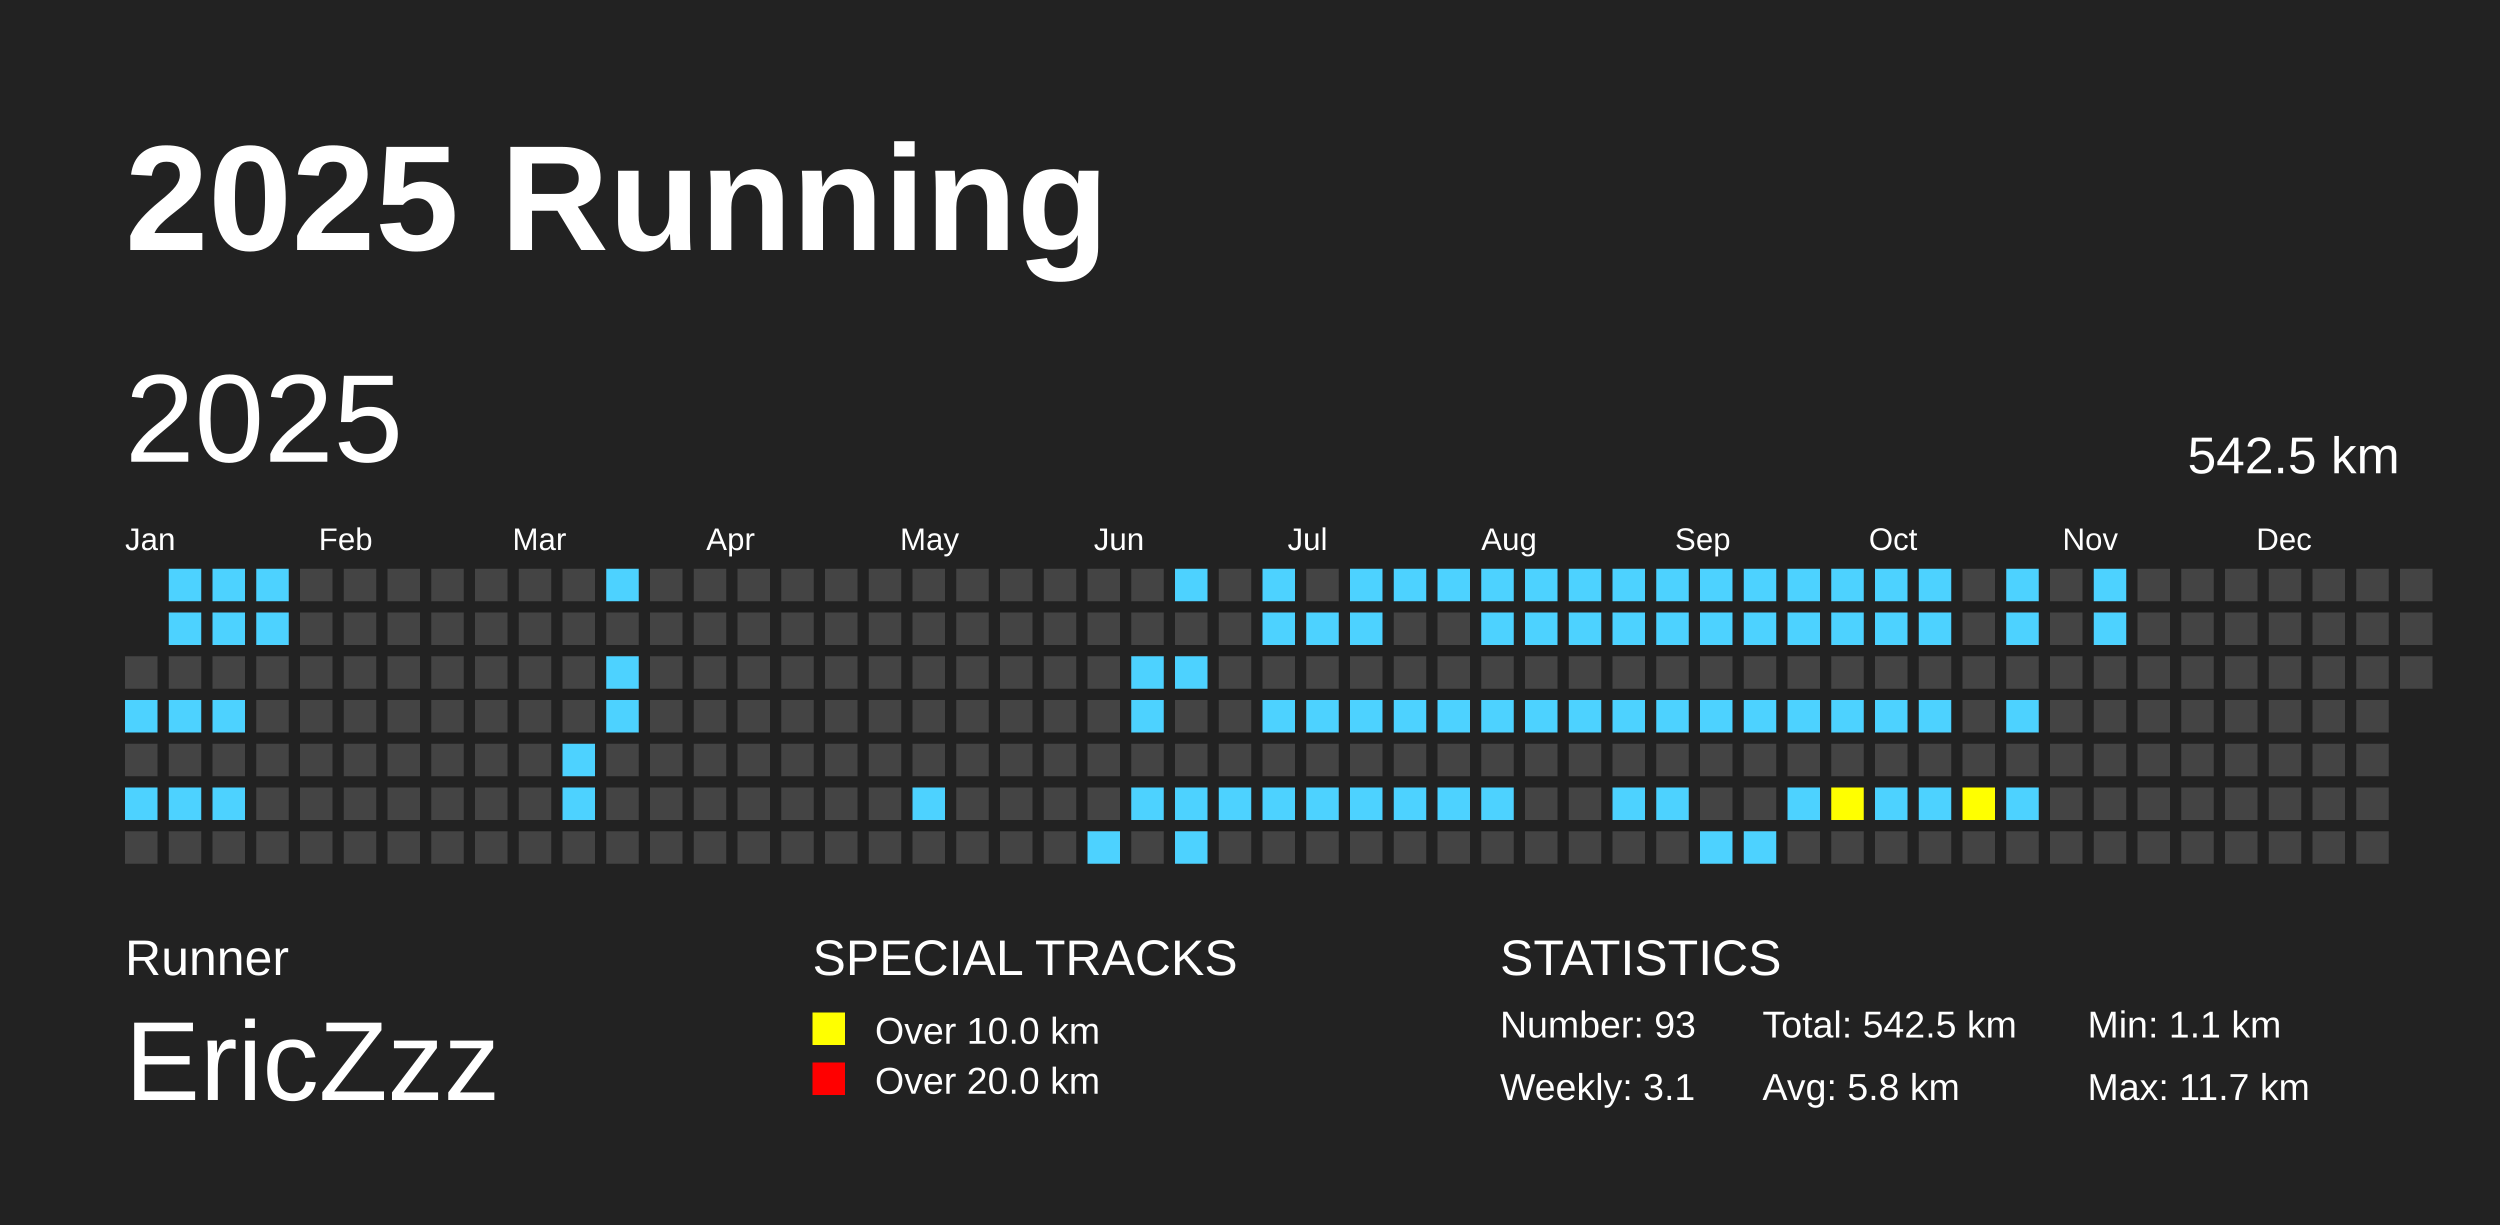
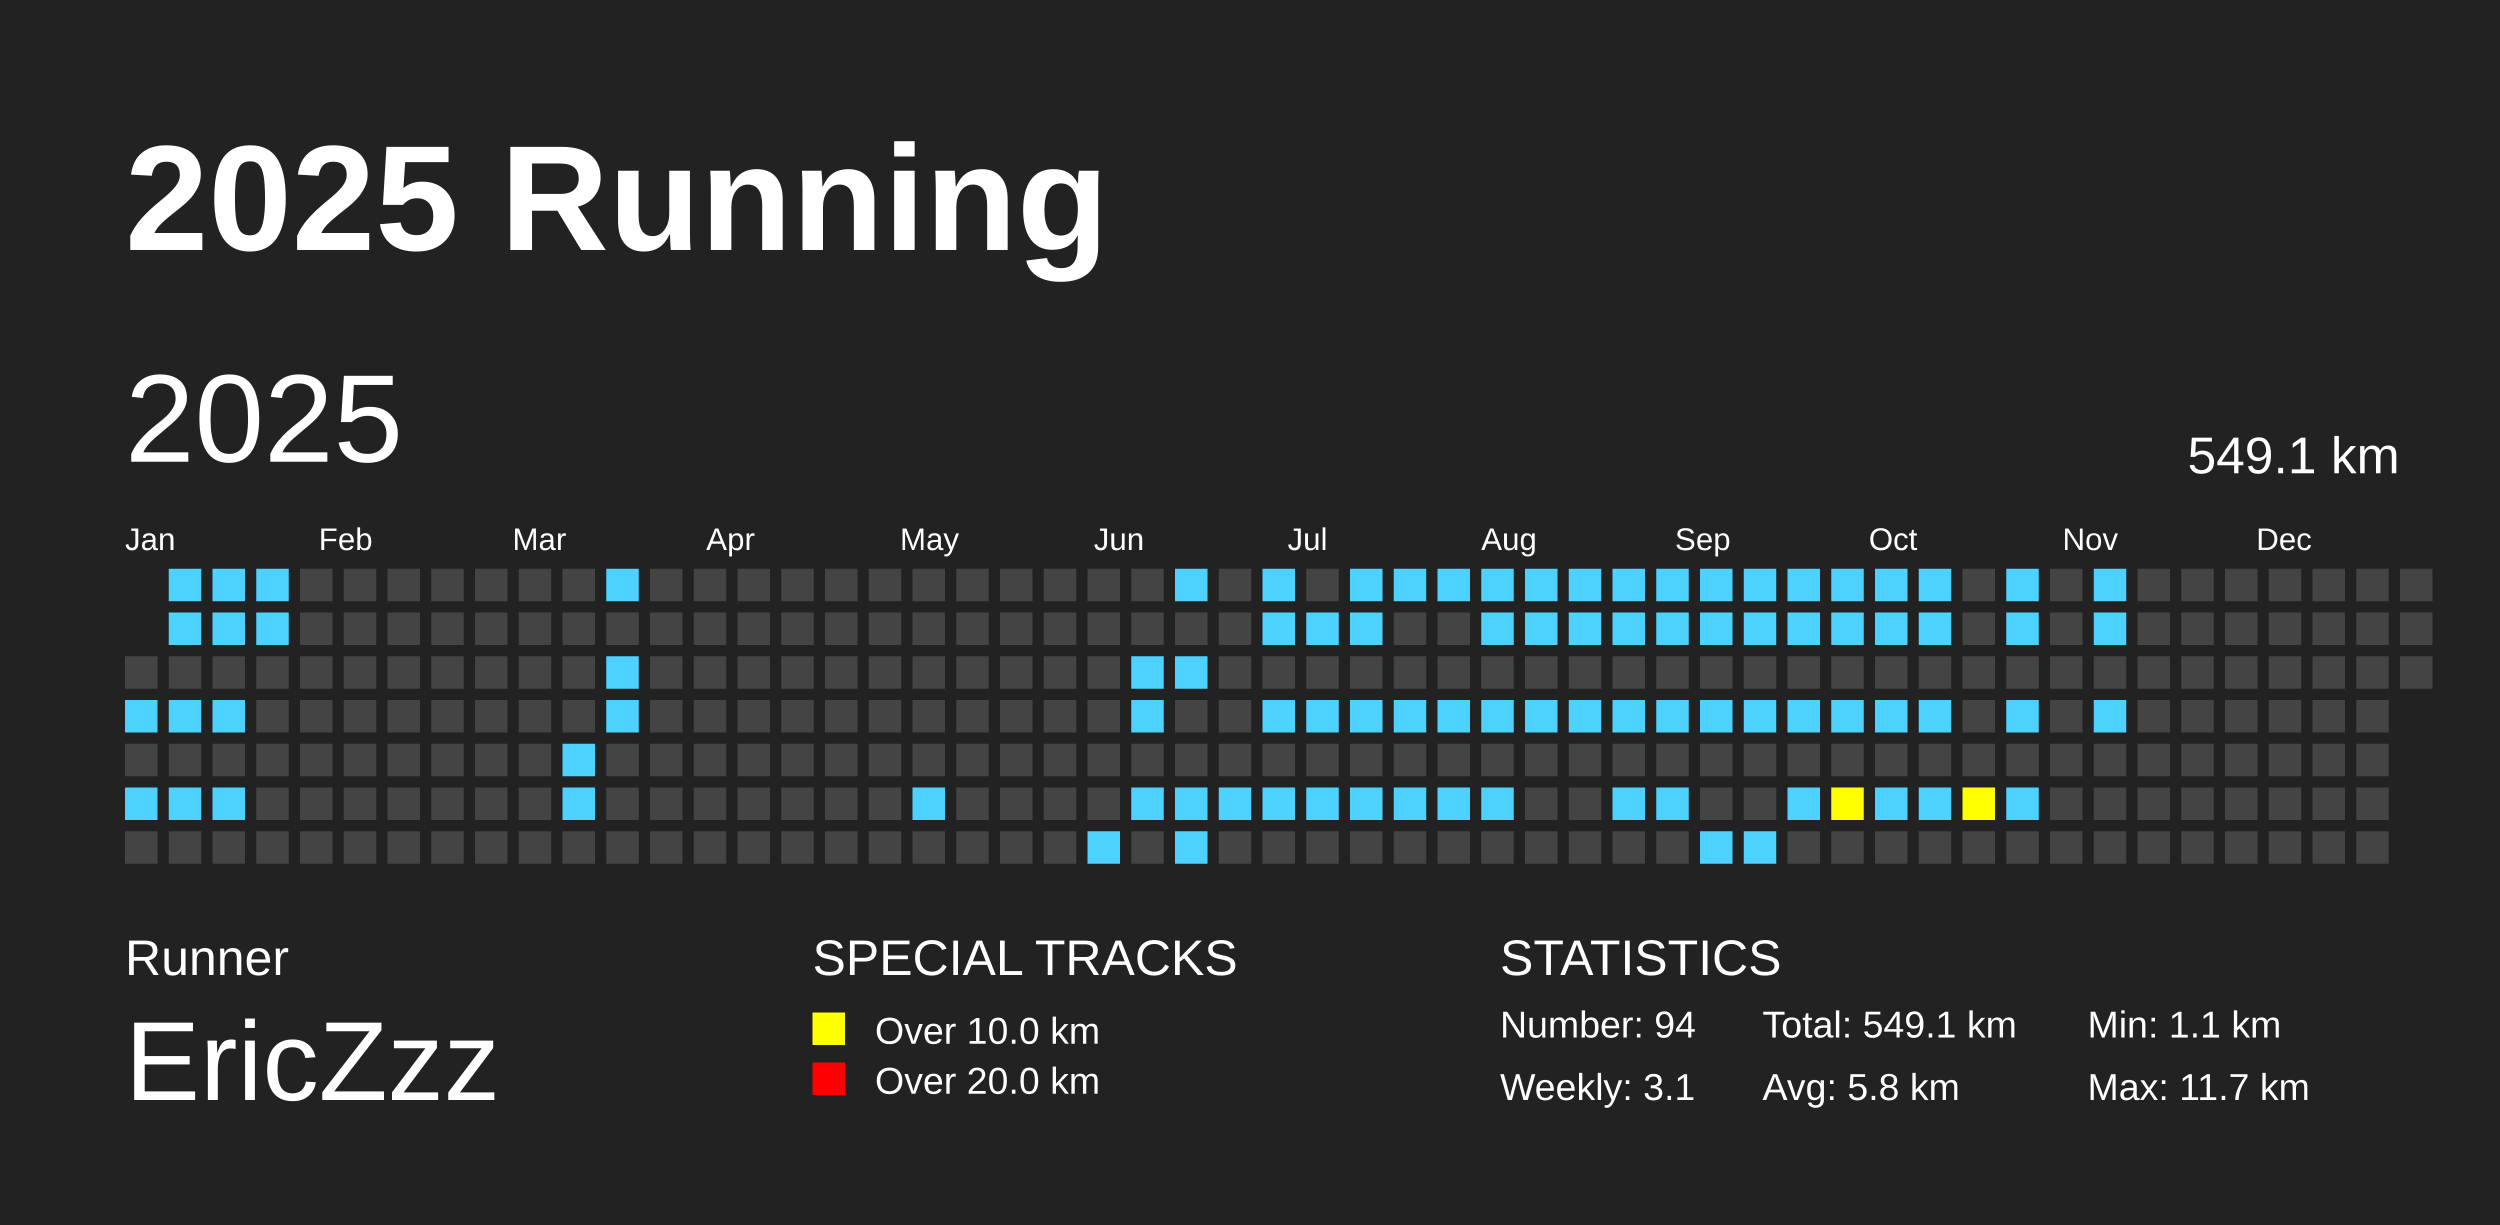
<svg xmlns="http://www.w3.org/2000/svg" baseProfile="full" height="98mm" version="1.1" viewBox="0,0,200,98" width="200mm">
  <defs />
  <rect fill="#222222" height="98" width="200" x="0" y="0" />
  <text fill="#FFFFFF" style="font-size:12px; font-family:Arial; font-weight:bold;" x="10" y="20">2025 Running</text>
  <text fill="#FFFFFF" style="font-size:4px; font-family:Arial" x="10" y="78">Runner</text>
  <text fill="#FFFFFF" style="font-size:9px; font-family:Arial" x="10" y="88">EricZzz</text>
  <text fill="#FFFFFF" style="font-size:4px; font-family:Arial" x="65" y="78">SPECIAL TRACKS</text>
  <rect fill="yellow" height="2.6" width="2.6" x="65" y="81" />
  <text fill="#FFFFFF" style="font-size:3px; font-family:Arial" x="70" y="83.5">Over 10.0 km</text>
  <rect fill="red" height="2.6" width="2.6" x="65" y="85" />
  <text fill="#FFFFFF" style="font-size:3px; font-family:Arial" x="70" y="87.5">Over 20.0 km</text>
  <text fill="#FFFFFF" style="font-size:4px; font-family:Arial" x="120" y="78">STATISTICS</text>
-   <text fill="#FFFFFF" style="font-size:3px; font-family:Arial" x="120" y="83">Number: 93</text>
+   <text fill="#FFFFFF" style="font-size:3px; font-family:Arial" x="120" y="83">Number: 94</text>
  <text fill="#FFFFFF" style="font-size:3px; font-family:Arial" x="120" y="88">Weekly: 3.1</text>
-   <text fill="#FFFFFF" style="font-size:3px; font-family:Arial" x="141" y="83">Total: 542.5 km</text>
+   <text fill="#FFFFFF" style="font-size:3px; font-family:Arial" x="141" y="83">Total: 549.1 km</text>
  <text fill="#FFFFFF" style="font-size:3px; font-family:Arial" x="141" y="88">Avg: 5.8 km</text>
  <text fill="#FFFFFF" style="font-size:3px; font-family:Arial" x="167" y="83">Min: 1.1 km</text>
  <text fill="#FFFFFF" style="font-size:3px; font-family:Arial" x="167" y="88">Max: 11.7 km</text>
  <text dominant-baseline="hanging" fill="#FFFFFF" style="font-size:10.0px; font-family:Arial;" x="10" y="30">2025</text>
-   <text dominant-baseline="hanging" fill="#FFFFFF" style="font-size:4.125px; font-family:Arial;" x="175" y="35">542.5 km</text>
+   <text dominant-baseline="hanging" fill="#FFFFFF" style="font-size:4.125px; font-family:Arial;" x="175" y="35">549.1 km</text>
  <text fill="#FFFFFF" style="font-size:2.5px; font-family:Arial" x="10.0" y="44">Jan</text>
  <text fill="#FFFFFF" style="font-size:2.5px; font-family:Arial" x="25.5" y="44">Feb</text>
  <text fill="#FFFFFF" style="font-size:2.5px; font-family:Arial" x="41.0" y="44">Mar</text>
  <text fill="#FFFFFF" style="font-size:2.5px; font-family:Arial" x="56.5" y="44">Apr</text>
  <text fill="#FFFFFF" style="font-size:2.5px; font-family:Arial" x="72.0" y="44">May</text>
  <text fill="#FFFFFF" style="font-size:2.5px; font-family:Arial" x="87.5" y="44">Jun</text>
  <text fill="#FFFFFF" style="font-size:2.5px; font-family:Arial" x="103.0" y="44">Jul</text>
  <text fill="#FFFFFF" style="font-size:2.5px; font-family:Arial" x="118.5" y="44">Aug</text>
  <text fill="#FFFFFF" style="font-size:2.5px; font-family:Arial" x="134.0" y="44">Sep</text>
  <text fill="#FFFFFF" style="font-size:2.5px; font-family:Arial" x="149.5" y="44">Oct</text>
  <text fill="#FFFFFF" style="font-size:2.5px; font-family:Arial" x="165.0" y="44">Nov</text>
  <text fill="#FFFFFF" style="font-size:2.5px; font-family:Arial" x="180.5" y="44">Dec</text>
  <rect fill="#444444" height="2.6" width="2.6" x="10.0" y="52.5" />
  <rect fill="#4DD2FF" height="2.6" width="2.6" x="10.0" y="56.0" />
  <rect fill="#444444" height="2.6" width="2.6" x="10.0" y="59.5" />
  <rect fill="#4DD2FF" height="2.6" width="2.6" x="10.0" y="63.0" />
  <rect fill="#444444" height="2.6" width="2.6" x="10.0" y="66.5" />
  <rect fill="#4DD2FF" height="2.6" width="2.6" x="13.5" y="45.5" />
  <rect fill="#4DD2FF" height="2.6" width="2.6" x="13.5" y="49.0" />
  <rect fill="#444444" height="2.6" width="2.6" x="13.5" y="52.5" />
  <rect fill="#4DD2FF" height="2.6" width="2.6" x="13.5" y="56.0" />
  <rect fill="#444444" height="2.6" width="2.6" x="13.5" y="59.5" />
  <rect fill="#4DD2FF" height="2.6" width="2.6" x="13.5" y="63.0" />
  <rect fill="#444444" height="2.6" width="2.6" x="13.5" y="66.5" />
  <rect fill="#4DD2FF" height="2.6" width="2.6" x="17.0" y="45.5" />
  <rect fill="#4DD2FF" height="2.6" width="2.6" x="17.0" y="49.0" />
  <rect fill="#444444" height="2.6" width="2.6" x="17.0" y="52.5" />
  <rect fill="#4DD2FF" height="2.6" width="2.6" x="17.0" y="56.0" />
  <rect fill="#444444" height="2.6" width="2.6" x="17.0" y="59.5" />
  <rect fill="#4DD2FF" height="2.6" width="2.6" x="17.0" y="63.0" />
  <rect fill="#444444" height="2.6" width="2.6" x="17.0" y="66.5" />
  <rect fill="#4DD2FF" height="2.6" width="2.6" x="20.5" y="45.5" />
  <rect fill="#4DD2FF" height="2.6" width="2.6" x="20.5" y="49.0" />
  <rect fill="#444444" height="2.6" width="2.6" x="20.5" y="52.5" />
  <rect fill="#444444" height="2.6" width="2.6" x="20.5" y="56.0" />
  <rect fill="#444444" height="2.6" width="2.6" x="20.5" y="59.5" />
  <rect fill="#444444" height="2.6" width="2.6" x="20.5" y="63.0" />
  <rect fill="#444444" height="2.6" width="2.6" x="20.5" y="66.5" />
  <rect fill="#444444" height="2.6" width="2.6" x="24.0" y="45.5" />
  <rect fill="#444444" height="2.6" width="2.6" x="24.0" y="49.0" />
  <rect fill="#444444" height="2.6" width="2.6" x="24.0" y="52.5" />
  <rect fill="#444444" height="2.6" width="2.6" x="24.0" y="56.0" />
  <rect fill="#444444" height="2.6" width="2.6" x="24.0" y="59.5" />
  <rect fill="#444444" height="2.6" width="2.6" x="24.0" y="63.0" />
  <rect fill="#444444" height="2.6" width="2.6" x="24.0" y="66.5" />
  <rect fill="#444444" height="2.6" width="2.6" x="27.5" y="45.5" />
  <rect fill="#444444" height="2.6" width="2.6" x="27.5" y="49.0" />
  <rect fill="#444444" height="2.6" width="2.6" x="27.5" y="52.5" />
  <rect fill="#444444" height="2.6" width="2.6" x="27.5" y="56.0" />
  <rect fill="#444444" height="2.6" width="2.6" x="27.5" y="59.5" />
  <rect fill="#444444" height="2.6" width="2.6" x="27.5" y="63.0" />
  <rect fill="#444444" height="2.6" width="2.6" x="27.5" y="66.5" />
  <rect fill="#444444" height="2.6" width="2.6" x="31.0" y="45.5" />
  <rect fill="#444444" height="2.6" width="2.6" x="31.0" y="49.0" />
  <rect fill="#444444" height="2.6" width="2.6" x="31.0" y="52.5" />
  <rect fill="#444444" height="2.6" width="2.6" x="31.0" y="56.0" />
  <rect fill="#444444" height="2.6" width="2.6" x="31.0" y="59.5" />
  <rect fill="#444444" height="2.6" width="2.6" x="31.0" y="63.0" />
  <rect fill="#444444" height="2.6" width="2.6" x="31.0" y="66.5" />
  <rect fill="#444444" height="2.6" width="2.6" x="34.5" y="45.5" />
  <rect fill="#444444" height="2.6" width="2.6" x="34.5" y="49.0" />
  <rect fill="#444444" height="2.6" width="2.6" x="34.5" y="52.5" />
  <rect fill="#444444" height="2.6" width="2.6" x="34.5" y="56.0" />
  <rect fill="#444444" height="2.6" width="2.6" x="34.5" y="59.5" />
  <rect fill="#444444" height="2.6" width="2.6" x="34.5" y="63.0" />
  <rect fill="#444444" height="2.6" width="2.6" x="34.5" y="66.5" />
  <rect fill="#444444" height="2.6" width="2.6" x="38.0" y="45.5" />
  <rect fill="#444444" height="2.6" width="2.6" x="38.0" y="49.0" />
  <rect fill="#444444" height="2.6" width="2.6" x="38.0" y="52.5" />
  <rect fill="#444444" height="2.6" width="2.6" x="38.0" y="56.0" />
  <rect fill="#444444" height="2.6" width="2.6" x="38.0" y="59.5" />
  <rect fill="#444444" height="2.6" width="2.6" x="38.0" y="63.0" />
  <rect fill="#444444" height="2.6" width="2.6" x="38.0" y="66.5" />
  <rect fill="#444444" height="2.6" width="2.6" x="41.5" y="45.5" />
  <rect fill="#444444" height="2.6" width="2.6" x="41.5" y="49.0" />
  <rect fill="#444444" height="2.6" width="2.6" x="41.5" y="52.5" />
  <rect fill="#444444" height="2.6" width="2.6" x="41.5" y="56.0" />
  <rect fill="#444444" height="2.6" width="2.6" x="41.5" y="59.5" />
  <rect fill="#444444" height="2.6" width="2.6" x="41.5" y="63.0" />
  <rect fill="#444444" height="2.6" width="2.6" x="41.5" y="66.5" />
  <rect fill="#444444" height="2.6" width="2.6" x="45.0" y="45.5" />
  <rect fill="#444444" height="2.6" width="2.6" x="45.0" y="49.0" />
  <rect fill="#444444" height="2.6" width="2.6" x="45.0" y="52.5" />
  <rect fill="#444444" height="2.6" width="2.6" x="45.0" y="56.0" />
  <rect fill="#4DD2FF" height="2.6" width="2.6" x="45.0" y="59.5" />
  <rect fill="#4DD2FF" height="2.6" width="2.6" x="45.0" y="63.0" />
  <rect fill="#444444" height="2.6" width="2.6" x="45.0" y="66.5" />
  <rect fill="#4DD2FF" height="2.6" width="2.6" x="48.5" y="45.5" />
  <rect fill="#444444" height="2.6" width="2.6" x="48.5" y="49.0" />
  <rect fill="#4DD2FF" height="2.6" width="2.6" x="48.5" y="52.5" />
  <rect fill="#4DD2FF" height="2.6" width="2.6" x="48.5" y="56.0" />
  <rect fill="#444444" height="2.6" width="2.6" x="48.5" y="59.5" />
  <rect fill="#444444" height="2.6" width="2.6" x="48.5" y="63.0" />
  <rect fill="#444444" height="2.6" width="2.6" x="48.5" y="66.5" />
  <rect fill="#444444" height="2.6" width="2.6" x="52.0" y="45.5" />
  <rect fill="#444444" height="2.6" width="2.6" x="52.0" y="49.0" />
  <rect fill="#444444" height="2.6" width="2.6" x="52.0" y="52.5" />
  <rect fill="#444444" height="2.6" width="2.6" x="52.0" y="56.0" />
  <rect fill="#444444" height="2.6" width="2.6" x="52.0" y="59.5" />
  <rect fill="#444444" height="2.6" width="2.6" x="52.0" y="63.0" />
  <rect fill="#444444" height="2.6" width="2.6" x="52.0" y="66.5" />
  <rect fill="#444444" height="2.6" width="2.6" x="55.5" y="45.5" />
  <rect fill="#444444" height="2.6" width="2.6" x="55.5" y="49.0" />
  <rect fill="#444444" height="2.6" width="2.6" x="55.5" y="52.5" />
  <rect fill="#444444" height="2.6" width="2.6" x="55.5" y="56.0" />
  <rect fill="#444444" height="2.6" width="2.6" x="55.5" y="59.5" />
  <rect fill="#444444" height="2.6" width="2.6" x="55.5" y="63.0" />
  <rect fill="#444444" height="2.6" width="2.6" x="55.5" y="66.5" />
  <rect fill="#444444" height="2.6" width="2.6" x="59.0" y="45.5" />
  <rect fill="#444444" height="2.6" width="2.6" x="59.0" y="49.0" />
  <rect fill="#444444" height="2.6" width="2.6" x="59.0" y="52.5" />
  <rect fill="#444444" height="2.6" width="2.6" x="59.0" y="56.0" />
  <rect fill="#444444" height="2.6" width="2.6" x="59.0" y="59.5" />
  <rect fill="#444444" height="2.6" width="2.6" x="59.0" y="63.0" />
  <rect fill="#444444" height="2.6" width="2.6" x="59.0" y="66.5" />
  <rect fill="#444444" height="2.6" width="2.6" x="62.5" y="45.5" />
  <rect fill="#444444" height="2.6" width="2.6" x="62.5" y="49.0" />
  <rect fill="#444444" height="2.6" width="2.6" x="62.5" y="52.5" />
  <rect fill="#444444" height="2.6" width="2.6" x="62.5" y="56.0" />
  <rect fill="#444444" height="2.6" width="2.6" x="62.5" y="59.5" />
  <rect fill="#444444" height="2.6" width="2.6" x="62.5" y="63.0" />
  <rect fill="#444444" height="2.6" width="2.6" x="62.5" y="66.5" />
  <rect fill="#444444" height="2.6" width="2.6" x="66.0" y="45.5" />
  <rect fill="#444444" height="2.6" width="2.6" x="66.0" y="49.0" />
  <rect fill="#444444" height="2.6" width="2.6" x="66.0" y="52.5" />
  <rect fill="#444444" height="2.6" width="2.6" x="66.0" y="56.0" />
  <rect fill="#444444" height="2.6" width="2.6" x="66.0" y="59.5" />
  <rect fill="#444444" height="2.6" width="2.6" x="66.0" y="63.0" />
  <rect fill="#444444" height="2.6" width="2.6" x="66.0" y="66.5" />
  <rect fill="#444444" height="2.6" width="2.6" x="69.5" y="45.5" />
  <rect fill="#444444" height="2.6" width="2.6" x="69.5" y="49.0" />
  <rect fill="#444444" height="2.6" width="2.6" x="69.5" y="52.5" />
  <rect fill="#444444" height="2.6" width="2.6" x="69.5" y="56.0" />
  <rect fill="#444444" height="2.6" width="2.6" x="69.5" y="59.5" />
  <rect fill="#444444" height="2.6" width="2.6" x="69.5" y="63.0" />
  <rect fill="#444444" height="2.6" width="2.6" x="69.5" y="66.5" />
  <rect fill="#444444" height="2.6" width="2.6" x="73.0" y="45.5" />
  <rect fill="#444444" height="2.6" width="2.6" x="73.0" y="49.0" />
  <rect fill="#444444" height="2.6" width="2.6" x="73.0" y="52.5" />
  <rect fill="#444444" height="2.6" width="2.6" x="73.0" y="56.0" />
  <rect fill="#444444" height="2.6" width="2.6" x="73.0" y="59.5" />
  <rect fill="#4DD2FF" height="2.6" width="2.6" x="73.0" y="63.0" />
  <rect fill="#444444" height="2.6" width="2.6" x="73.0" y="66.5" />
  <rect fill="#444444" height="2.6" width="2.6" x="76.5" y="45.5" />
  <rect fill="#444444" height="2.6" width="2.6" x="76.5" y="49.0" />
  <rect fill="#444444" height="2.6" width="2.6" x="76.5" y="52.5" />
  <rect fill="#444444" height="2.6" width="2.6" x="76.5" y="56.0" />
  <rect fill="#444444" height="2.6" width="2.6" x="76.5" y="59.5" />
  <rect fill="#444444" height="2.6" width="2.6" x="76.5" y="63.0" />
  <rect fill="#444444" height="2.6" width="2.6" x="76.5" y="66.5" />
  <rect fill="#444444" height="2.6" width="2.6" x="80.0" y="45.5" />
  <rect fill="#444444" height="2.6" width="2.6" x="80.0" y="49.0" />
  <rect fill="#444444" height="2.6" width="2.6" x="80.0" y="52.5" />
  <rect fill="#444444" height="2.6" width="2.6" x="80.0" y="56.0" />
  <rect fill="#444444" height="2.6" width="2.6" x="80.0" y="59.5" />
  <rect fill="#444444" height="2.6" width="2.6" x="80.0" y="63.0" />
  <rect fill="#444444" height="2.6" width="2.6" x="80.0" y="66.5" />
  <rect fill="#444444" height="2.6" width="2.6" x="83.5" y="45.5" />
  <rect fill="#444444" height="2.6" width="2.6" x="83.5" y="49.0" />
  <rect fill="#444444" height="2.6" width="2.6" x="83.5" y="52.5" />
  <rect fill="#444444" height="2.6" width="2.6" x="83.5" y="56.0" />
  <rect fill="#444444" height="2.6" width="2.6" x="83.5" y="59.5" />
  <rect fill="#444444" height="2.6" width="2.6" x="83.5" y="63.0" />
  <rect fill="#444444" height="2.6" width="2.6" x="83.5" y="66.5" />
  <rect fill="#444444" height="2.6" width="2.6" x="87.0" y="45.5" />
  <rect fill="#444444" height="2.6" width="2.6" x="87.0" y="49.0" />
  <rect fill="#444444" height="2.6" width="2.6" x="87.0" y="52.5" />
  <rect fill="#444444" height="2.6" width="2.6" x="87.0" y="56.0" />
  <rect fill="#444444" height="2.6" width="2.6" x="87.0" y="59.5" />
  <rect fill="#444444" height="2.6" width="2.6" x="87.0" y="63.0" />
  <rect fill="#4DD2FF" height="2.6" width="2.6" x="87.0" y="66.5" />
  <rect fill="#444444" height="2.6" width="2.6" x="90.5" y="45.5" />
  <rect fill="#444444" height="2.6" width="2.6" x="90.5" y="49.0" />
  <rect fill="#4DD2FF" height="2.6" width="2.6" x="90.5" y="52.5" />
  <rect fill="#4DD2FF" height="2.6" width="2.6" x="90.5" y="56.0" />
  <rect fill="#444444" height="2.6" width="2.6" x="90.5" y="59.5" />
  <rect fill="#4DD2FF" height="2.6" width="2.6" x="90.5" y="63.0" />
  <rect fill="#444444" height="2.6" width="2.6" x="90.5" y="66.5" />
  <rect fill="#4DD2FF" height="2.6" width="2.6" x="94.0" y="45.5" />
  <rect fill="#444444" height="2.6" width="2.6" x="94.0" y="49.0" />
  <rect fill="#4DD2FF" height="2.6" width="2.6" x="94.0" y="52.5" />
  <rect fill="#444444" height="2.6" width="2.6" x="94.0" y="56.0" />
  <rect fill="#444444" height="2.6" width="2.6" x="94.0" y="59.5" />
  <rect fill="#4DD2FF" height="2.6" width="2.6" x="94.0" y="63.0" />
  <rect fill="#4DD2FF" height="2.6" width="2.6" x="94.0" y="66.5" />
  <rect fill="#444444" height="2.6" width="2.6" x="97.5" y="45.5" />
  <rect fill="#444444" height="2.6" width="2.6" x="97.5" y="49.0" />
  <rect fill="#444444" height="2.6" width="2.6" x="97.5" y="52.5" />
  <rect fill="#444444" height="2.6" width="2.6" x="97.5" y="56.0" />
  <rect fill="#444444" height="2.6" width="2.6" x="97.5" y="59.5" />
  <rect fill="#4DD2FF" height="2.6" width="2.6" x="97.5" y="63.0" />
  <rect fill="#444444" height="2.6" width="2.6" x="97.5" y="66.5" />
  <rect fill="#4DD2FF" height="2.6" width="2.6" x="101.0" y="45.5" />
  <rect fill="#4DD2FF" height="2.6" width="2.6" x="101.0" y="49.0" />
  <rect fill="#444444" height="2.6" width="2.6" x="101.0" y="52.5" />
  <rect fill="#4DD2FF" height="2.6" width="2.6" x="101.0" y="56.0" />
  <rect fill="#444444" height="2.6" width="2.6" x="101.0" y="59.5" />
  <rect fill="#4DD2FF" height="2.6" width="2.6" x="101.0" y="63.0" />
  <rect fill="#444444" height="2.6" width="2.6" x="101.0" y="66.5" />
  <rect fill="#444444" height="2.6" width="2.6" x="104.5" y="45.5" />
  <rect fill="#4DD2FF" height="2.6" width="2.6" x="104.5" y="49.0" />
  <rect fill="#444444" height="2.6" width="2.6" x="104.5" y="52.5" />
  <rect fill="#4DD2FF" height="2.6" width="2.6" x="104.5" y="56.0" />
  <rect fill="#444444" height="2.6" width="2.6" x="104.5" y="59.5" />
  <rect fill="#4DD2FF" height="2.6" width="2.6" x="104.5" y="63.0" />
  <rect fill="#444444" height="2.6" width="2.6" x="104.5" y="66.5" />
  <rect fill="#4DD2FF" height="2.6" width="2.6" x="108.0" y="45.5" />
  <rect fill="#4DD2FF" height="2.6" width="2.6" x="108.0" y="49.0" />
  <rect fill="#444444" height="2.6" width="2.6" x="108.0" y="52.5" />
  <rect fill="#4DD2FF" height="2.6" width="2.6" x="108.0" y="56.0" />
  <rect fill="#444444" height="2.6" width="2.6" x="108.0" y="59.5" />
  <rect fill="#4DD2FF" height="2.6" width="2.6" x="108.0" y="63.0" />
  <rect fill="#444444" height="2.6" width="2.6" x="108.0" y="66.5" />
  <rect fill="#4DD2FF" height="2.6" width="2.6" x="111.5" y="45.5" />
  <rect fill="#444444" height="2.6" width="2.6" x="111.5" y="49.0" />
  <rect fill="#444444" height="2.6" width="2.6" x="111.5" y="52.5" />
  <rect fill="#4DD2FF" height="2.6" width="2.6" x="111.5" y="56.0" />
  <rect fill="#444444" height="2.6" width="2.6" x="111.5" y="59.5" />
  <rect fill="#4DD2FF" height="2.6" width="2.6" x="111.5" y="63.0" />
  <rect fill="#444444" height="2.6" width="2.6" x="111.5" y="66.5" />
  <rect fill="#4DD2FF" height="2.6" width="2.6" x="115.0" y="45.5" />
  <rect fill="#444444" height="2.6" width="2.6" x="115.0" y="49.0" />
  <rect fill="#444444" height="2.6" width="2.6" x="115.0" y="52.5" />
  <rect fill="#4DD2FF" height="2.6" width="2.6" x="115.0" y="56.0" />
  <rect fill="#444444" height="2.6" width="2.6" x="115.0" y="59.5" />
  <rect fill="#4DD2FF" height="2.6" width="2.6" x="115.0" y="63.0" />
  <rect fill="#444444" height="2.6" width="2.6" x="115.0" y="66.5" />
  <rect fill="#4DD2FF" height="2.6" width="2.6" x="118.5" y="45.5" />
  <rect fill="#4DD2FF" height="2.6" width="2.6" x="118.5" y="49.0" />
  <rect fill="#444444" height="2.6" width="2.6" x="118.5" y="52.5" />
  <rect fill="#4DD2FF" height="2.6" width="2.6" x="118.5" y="56.0" />
  <rect fill="#444444" height="2.6" width="2.6" x="118.5" y="59.5" />
  <rect fill="#4DD2FF" height="2.6" width="2.6" x="118.5" y="63.0" />
  <rect fill="#444444" height="2.6" width="2.6" x="118.5" y="66.5" />
  <rect fill="#4DD2FF" height="2.6" width="2.6" x="122.0" y="45.5" />
  <rect fill="#4DD2FF" height="2.6" width="2.6" x="122.0" y="49.0" />
  <rect fill="#444444" height="2.6" width="2.6" x="122.0" y="52.5" />
  <rect fill="#4DD2FF" height="2.6" width="2.6" x="122.0" y="56.0" />
  <rect fill="#444444" height="2.6" width="2.6" x="122.0" y="59.5" />
  <rect fill="#444444" height="2.6" width="2.6" x="122.0" y="63.0" />
  <rect fill="#444444" height="2.6" width="2.6" x="122.0" y="66.5" />
  <rect fill="#4DD2FF" height="2.6" width="2.6" x="125.5" y="45.5" />
  <rect fill="#4DD2FF" height="2.6" width="2.6" x="125.5" y="49.0" />
  <rect fill="#444444" height="2.6" width="2.6" x="125.5" y="52.5" />
  <rect fill="#4DD2FF" height="2.6" width="2.6" x="125.5" y="56.0" />
  <rect fill="#444444" height="2.6" width="2.6" x="125.5" y="59.5" />
  <rect fill="#444444" height="2.6" width="2.6" x="125.5" y="63.0" />
  <rect fill="#444444" height="2.6" width="2.6" x="125.5" y="66.5" />
  <rect fill="#4DD2FF" height="2.6" width="2.6" x="129.0" y="45.5" />
  <rect fill="#4DD2FF" height="2.6" width="2.6" x="129.0" y="49.0" />
  <rect fill="#444444" height="2.6" width="2.6" x="129.0" y="52.5" />
  <rect fill="#4DD2FF" height="2.6" width="2.6" x="129.0" y="56.0" />
  <rect fill="#444444" height="2.6" width="2.6" x="129.0" y="59.5" />
  <rect fill="#4DD2FF" height="2.6" width="2.6" x="129.0" y="63.0" />
  <rect fill="#444444" height="2.6" width="2.6" x="129.0" y="66.5" />
  <rect fill="#4DD2FF" height="2.6" width="2.6" x="132.5" y="45.5" />
  <rect fill="#4DD2FF" height="2.6" width="2.6" x="132.5" y="49.0" />
  <rect fill="#444444" height="2.6" width="2.6" x="132.5" y="52.5" />
  <rect fill="#4DD2FF" height="2.6" width="2.6" x="132.5" y="56.0" />
  <rect fill="#444444" height="2.6" width="2.6" x="132.5" y="59.5" />
  <rect fill="#4DD2FF" height="2.6" width="2.6" x="132.5" y="63.0" />
  <rect fill="#444444" height="2.6" width="2.6" x="132.5" y="66.5" />
  <rect fill="#4DD2FF" height="2.6" width="2.6" x="136.0" y="45.5" />
  <rect fill="#4DD2FF" height="2.6" width="2.6" x="136.0" y="49.0" />
  <rect fill="#444444" height="2.6" width="2.6" x="136.0" y="52.5" />
  <rect fill="#4DD2FF" height="2.6" width="2.6" x="136.0" y="56.0" />
  <rect fill="#444444" height="2.6" width="2.6" x="136.0" y="59.5" />
  <rect fill="#444444" height="2.6" width="2.6" x="136.0" y="63.0" />
  <rect fill="#4DD2FF" height="2.6" width="2.6" x="136.0" y="66.5" />
  <rect fill="#4DD2FF" height="2.6" width="2.6" x="139.5" y="45.5" />
  <rect fill="#4DD2FF" height="2.6" width="2.6" x="139.5" y="49.0" />
  <rect fill="#444444" height="2.6" width="2.6" x="139.5" y="52.5" />
  <rect fill="#4DD2FF" height="2.6" width="2.6" x="139.5" y="56.0" />
  <rect fill="#444444" height="2.6" width="2.6" x="139.5" y="59.5" />
  <rect fill="#444444" height="2.6" width="2.6" x="139.5" y="63.0" />
  <rect fill="#4DD2FF" height="2.6" width="2.6" x="139.5" y="66.5" />
  <rect fill="#4DD2FF" height="2.6" width="2.6" x="143.0" y="45.5" />
  <rect fill="#4DD2FF" height="2.6" width="2.6" x="143.0" y="49.0" />
  <rect fill="#444444" height="2.6" width="2.6" x="143.0" y="52.5" />
  <rect fill="#4DD2FF" height="2.6" width="2.6" x="143.0" y="56.0" />
  <rect fill="#444444" height="2.6" width="2.6" x="143.0" y="59.5" />
  <rect fill="#4DD2FF" height="2.6" width="2.6" x="143.0" y="63.0" />
  <rect fill="#444444" height="2.6" width="2.6" x="143.0" y="66.5" />
  <rect fill="#4DD2FF" height="2.6" width="2.6" x="146.5" y="45.5" />
  <rect fill="#4DD2FF" height="2.6" width="2.6" x="146.5" y="49.0" />
  <rect fill="#444444" height="2.6" width="2.6" x="146.5" y="52.5" />
  <rect fill="#4DD2FF" height="2.6" width="2.6" x="146.5" y="56.0" />
  <rect fill="#444444" height="2.6" width="2.6" x="146.5" y="59.5" />
  <rect fill="yellow" height="2.6" width="2.6" x="146.5" y="63.0" />
  <rect fill="#444444" height="2.6" width="2.6" x="146.5" y="66.5" />
  <rect fill="#4DD2FF" height="2.6" width="2.6" x="150.0" y="45.5" />
  <rect fill="#4DD2FF" height="2.6" width="2.6" x="150.0" y="49.0" />
  <rect fill="#444444" height="2.6" width="2.6" x="150.0" y="52.5" />
  <rect fill="#4DD2FF" height="2.6" width="2.6" x="150.0" y="56.0" />
  <rect fill="#444444" height="2.6" width="2.6" x="150.0" y="59.5" />
  <rect fill="#4DD2FF" height="2.6" width="2.6" x="150.0" y="63.0" />
  <rect fill="#444444" height="2.6" width="2.6" x="150.0" y="66.5" />
  <rect fill="#4DD2FF" height="2.6" width="2.6" x="153.5" y="45.5" />
  <rect fill="#4DD2FF" height="2.6" width="2.6" x="153.5" y="49.0" />
  <rect fill="#444444" height="2.6" width="2.6" x="153.5" y="52.5" />
  <rect fill="#4DD2FF" height="2.6" width="2.6" x="153.5" y="56.0" />
  <rect fill="#444444" height="2.6" width="2.6" x="153.5" y="59.5" />
  <rect fill="#4DD2FF" height="2.6" width="2.6" x="153.5" y="63.0" />
  <rect fill="#444444" height="2.6" width="2.6" x="153.5" y="66.5" />
  <rect fill="#444444" height="2.6" width="2.6" x="157.0" y="45.5" />
  <rect fill="#444444" height="2.6" width="2.6" x="157.0" y="49.0" />
  <rect fill="#444444" height="2.6" width="2.6" x="157.0" y="52.5" />
  <rect fill="#444444" height="2.6" width="2.6" x="157.0" y="56.0" />
  <rect fill="#444444" height="2.6" width="2.6" x="157.0" y="59.5" />
  <rect fill="yellow" height="2.6" width="2.6" x="157.0" y="63.0" />
  <rect fill="#444444" height="2.6" width="2.6" x="157.0" y="66.5" />
  <rect fill="#4DD2FF" height="2.6" width="2.6" x="160.5" y="45.5" />
  <rect fill="#4DD2FF" height="2.6" width="2.6" x="160.5" y="49.0" />
  <rect fill="#444444" height="2.6" width="2.6" x="160.5" y="52.5" />
  <rect fill="#4DD2FF" height="2.6" width="2.6" x="160.5" y="56.0" />
  <rect fill="#444444" height="2.6" width="2.6" x="160.5" y="59.5" />
  <rect fill="#4DD2FF" height="2.6" width="2.6" x="160.5" y="63.0" />
  <rect fill="#444444" height="2.6" width="2.6" x="160.5" y="66.5" />
  <rect fill="#444444" height="2.6" width="2.6" x="164.0" y="45.5" />
  <rect fill="#444444" height="2.6" width="2.6" x="164.0" y="49.0" />
  <rect fill="#444444" height="2.6" width="2.6" x="164.0" y="52.5" />
  <rect fill="#444444" height="2.6" width="2.6" x="164.0" y="56.0" />
  <rect fill="#444444" height="2.6" width="2.6" x="164.0" y="59.5" />
  <rect fill="#444444" height="2.6" width="2.6" x="164.0" y="63.0" />
  <rect fill="#444444" height="2.6" width="2.6" x="164.0" y="66.5" />
  <rect fill="#4DD2FF" height="2.6" width="2.6" x="167.5" y="45.5" />
  <rect fill="#4DD2FF" height="2.6" width="2.6" x="167.5" y="49.0" />
  <rect fill="#444444" height="2.6" width="2.6" x="167.5" y="52.5" />
-   <rect fill="#444444" height="2.6" width="2.6" x="167.5" y="56.0" />
+   <rect fill="#4DD2FF" height="2.6" width="2.6" x="167.5" y="56.0" />
  <rect fill="#444444" height="2.6" width="2.6" x="167.5" y="59.5" />
  <rect fill="#444444" height="2.6" width="2.6" x="167.5" y="63.0" />
  <rect fill="#444444" height="2.6" width="2.6" x="167.5" y="66.5" />
  <rect fill="#444444" height="2.6" width="2.6" x="171.0" y="45.5" />
  <rect fill="#444444" height="2.6" width="2.6" x="171.0" y="49.0" />
  <rect fill="#444444" height="2.6" width="2.6" x="171.0" y="52.5" />
  <rect fill="#444444" height="2.6" width="2.6" x="171.0" y="56.0" />
  <rect fill="#444444" height="2.6" width="2.6" x="171.0" y="59.5" />
  <rect fill="#444444" height="2.6" width="2.6" x="171.0" y="63.0" />
  <rect fill="#444444" height="2.6" width="2.6" x="171.0" y="66.5" />
  <rect fill="#444444" height="2.6" width="2.6" x="174.5" y="45.5" />
  <rect fill="#444444" height="2.6" width="2.6" x="174.5" y="49.0" />
  <rect fill="#444444" height="2.6" width="2.6" x="174.5" y="52.5" />
  <rect fill="#444444" height="2.6" width="2.6" x="174.5" y="56.0" />
  <rect fill="#444444" height="2.6" width="2.6" x="174.5" y="59.5" />
  <rect fill="#444444" height="2.6" width="2.6" x="174.5" y="63.0" />
  <rect fill="#444444" height="2.6" width="2.6" x="174.5" y="66.5" />
  <rect fill="#444444" height="2.6" width="2.6" x="178.0" y="45.5" />
  <rect fill="#444444" height="2.6" width="2.6" x="178.0" y="49.0" />
  <rect fill="#444444" height="2.6" width="2.6" x="178.0" y="52.5" />
  <rect fill="#444444" height="2.6" width="2.6" x="178.0" y="56.0" />
  <rect fill="#444444" height="2.6" width="2.6" x="178.0" y="59.5" />
  <rect fill="#444444" height="2.6" width="2.6" x="178.0" y="63.0" />
  <rect fill="#444444" height="2.6" width="2.6" x="178.0" y="66.5" />
  <rect fill="#444444" height="2.6" width="2.6" x="181.5" y="45.5" />
  <rect fill="#444444" height="2.6" width="2.6" x="181.5" y="49.0" />
  <rect fill="#444444" height="2.6" width="2.6" x="181.5" y="52.5" />
  <rect fill="#444444" height="2.6" width="2.6" x="181.5" y="56.0" />
  <rect fill="#444444" height="2.6" width="2.6" x="181.5" y="59.5" />
  <rect fill="#444444" height="2.6" width="2.6" x="181.5" y="63.0" />
  <rect fill="#444444" height="2.6" width="2.6" x="181.5" y="66.5" />
  <rect fill="#444444" height="2.6" width="2.6" x="185.0" y="45.5" />
  <rect fill="#444444" height="2.6" width="2.6" x="185.0" y="49.0" />
  <rect fill="#444444" height="2.6" width="2.6" x="185.0" y="52.5" />
  <rect fill="#444444" height="2.6" width="2.6" x="185.0" y="56.0" />
  <rect fill="#444444" height="2.6" width="2.6" x="185.0" y="59.5" />
  <rect fill="#444444" height="2.6" width="2.6" x="185.0" y="63.0" />
  <rect fill="#444444" height="2.6" width="2.6" x="185.0" y="66.5" />
  <rect fill="#444444" height="2.6" width="2.6" x="188.5" y="45.5" />
  <rect fill="#444444" height="2.6" width="2.6" x="188.5" y="49.0" />
  <rect fill="#444444" height="2.6" width="2.6" x="188.5" y="52.5" />
  <rect fill="#444444" height="2.6" width="2.6" x="188.5" y="56.0" />
  <rect fill="#444444" height="2.6" width="2.6" x="188.5" y="59.5" />
  <rect fill="#444444" height="2.6" width="2.6" x="188.5" y="63.0" />
  <rect fill="#444444" height="2.6" width="2.6" x="188.5" y="66.5" />
  <rect fill="#444444" height="2.6" width="2.6" x="192.0" y="45.5" />
  <rect fill="#444444" height="2.6" width="2.6" x="192.0" y="49.0" />
  <rect fill="#444444" height="2.6" width="2.6" x="192.0" y="52.5" />
</svg>
